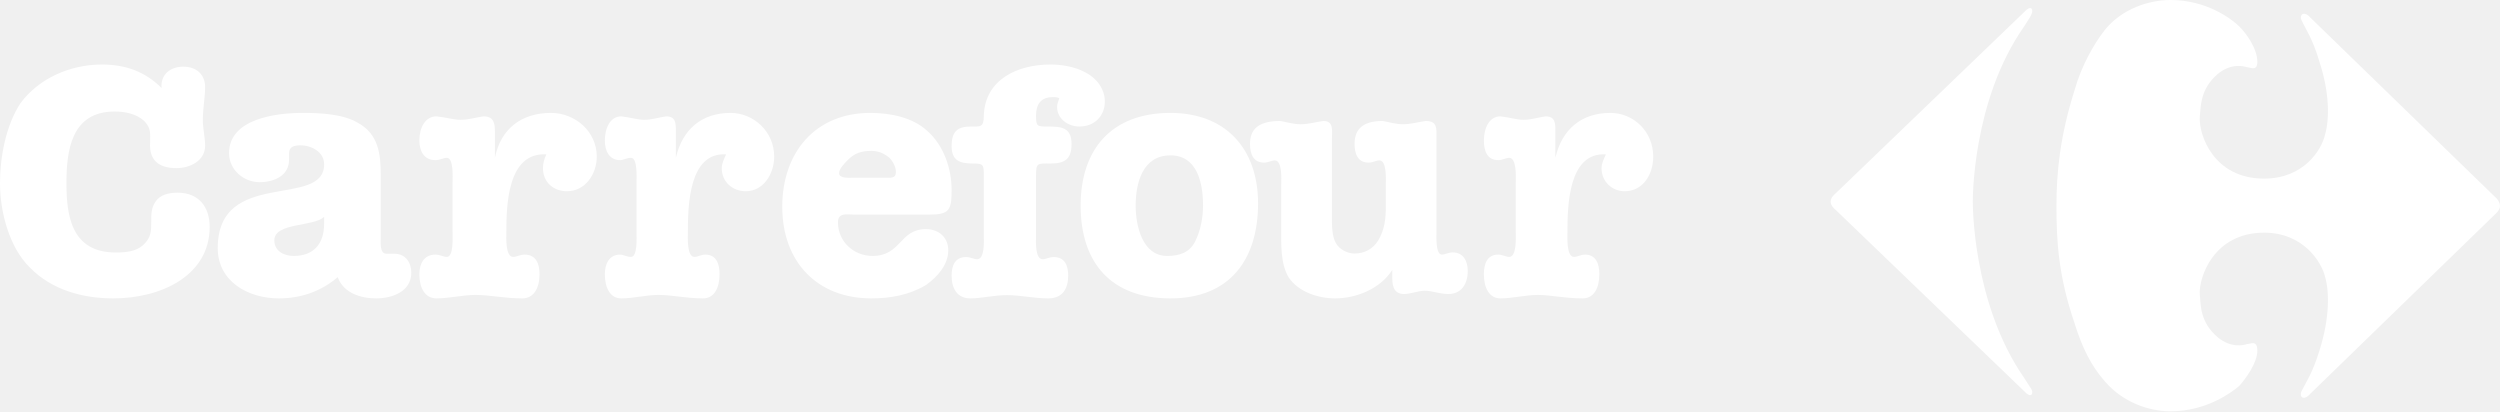
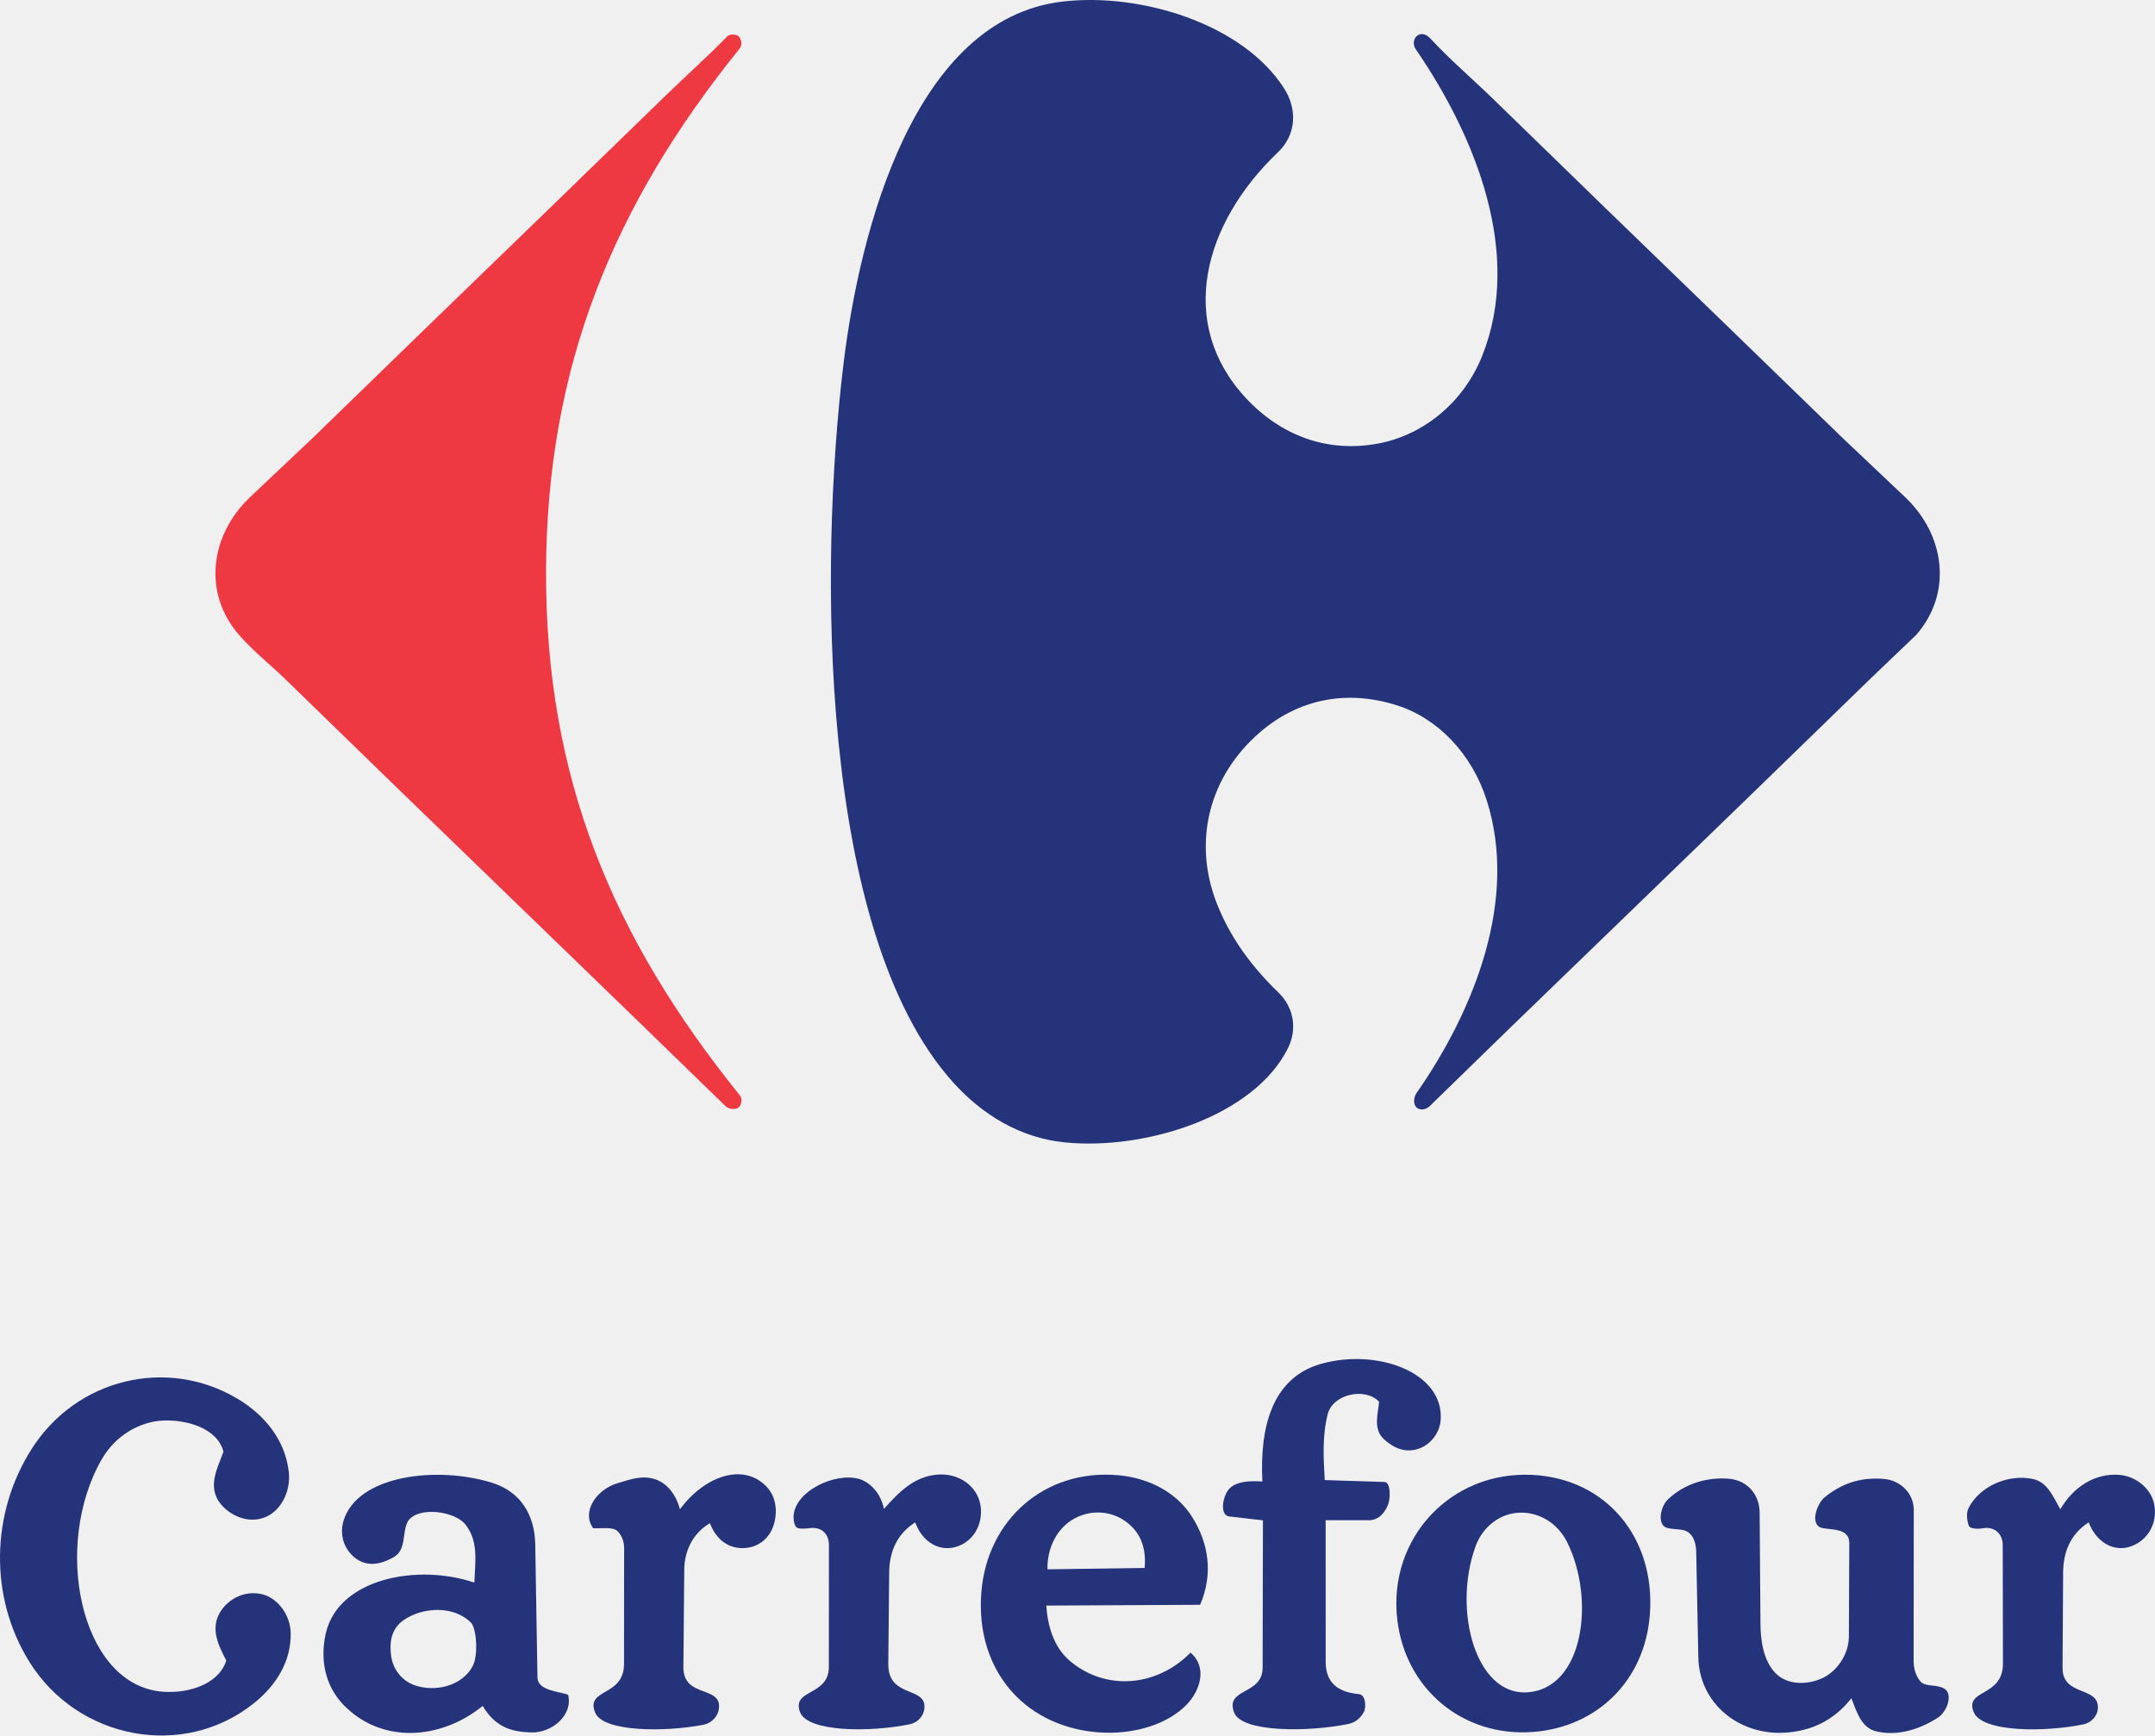
- <svg xmlns="http://www.w3.org/2000/svg" width="310" height="51" viewBox="0 0 310 51" fill="none">
-   <path fill-rule="evenodd" clip-rule="evenodd" d="M22.735 8.266C24.439 8.266 25.434 9.327 25.434 10.783C25.434 12.107 25.15 13.43 25.15 14.888C25.15 15.949 25.434 17.007 25.434 18.066C25.434 19.921 23.587 20.848 21.881 20.848C19.607 20.848 18.471 19.787 18.614 17.67C18.614 16.478 18.755 15.949 17.903 15.021C16.908 14.094 15.486 13.829 14.207 13.829C8.808 13.829 8.24 18.73 8.24 22.702C8.24 26.674 8.808 31.31 14.349 31.31C15.628 31.31 16.907 31.175 17.759 30.381C18.753 29.456 18.753 28.662 18.753 27.468C18.753 26.542 18.753 25.748 19.321 24.951C19.89 24.159 20.884 23.892 22.02 23.892C24.721 23.892 26 25.748 26 28.129C26 34.222 19.891 37 14.065 37C10.228 37 6.391 35.94 3.692 33.161C1.136 30.646 0 26.276 0 22.701C0 19.523 0.711 15.549 2.558 12.768C4.832 9.723 8.668 8 12.646 8C15.629 8 18.046 8.927 20.034 10.913C19.893 9.325 21.029 8.265 22.735 8.265V8.266Z" fill="white" />
-   <path fill-rule="evenodd" clip-rule="evenodd" d="M35.841 19.82C35.841 21.761 34.017 22.591 32.191 22.591C30.225 22.591 28.403 21.067 28.403 18.988C28.403 14.693 34.297 14 37.526 14C39.772 14 42.579 14.139 44.403 15.247C46.93 16.633 47.21 19.127 47.21 21.621V29.52C47.21 30.072 47.069 31.46 47.912 31.46H48.895C50.3 31.46 51 32.569 51 33.815C51 36.169 48.613 37 46.649 37C44.685 37 42.579 36.31 41.877 34.367C39.772 36.169 37.245 37 34.58 37C30.79 37 27 34.924 27 30.767C27 20.792 40.194 25.916 40.194 20.376C40.194 18.852 38.65 18.021 37.247 18.021C36.545 18.021 35.844 18.161 35.844 18.991V19.824L35.841 19.82ZM40.192 26.886C38.929 28.132 34.017 27.579 34.017 29.797C34.017 31.18 35.28 31.737 36.402 31.737C38.929 31.737 40.192 30.213 40.192 27.717V26.886Z" fill="white" />
-   <path fill-rule="evenodd" clip-rule="evenodd" d="M56.119 22.57C56.119 21.999 56.26 19.571 55.409 19.571C54.983 19.571 54.558 19.856 53.989 19.856C52.571 19.856 52.002 18.712 52.002 17.427C52.002 15.855 52.712 14.428 54.13 14.428C55.408 14.569 56.259 14.855 57.11 14.855C58.103 14.855 58.955 14.569 59.948 14.428C61.226 14.428 61.368 15.284 61.368 16.284V19.571C62.078 15.999 64.632 14 68.323 14C71.302 14 74 16.286 74 19.427C74 21.57 72.58 23.714 70.309 23.714C68.605 23.714 67.328 22.57 67.328 20.857C67.328 20.286 67.47 19.713 67.754 19.143C62.928 18.858 62.787 25.431 62.787 28.857C62.787 29.43 62.646 31.858 63.638 31.858C64.062 31.858 64.489 31.571 65.056 31.571C66.476 31.571 66.901 32.715 66.901 33.999C66.901 35.716 66.191 37 64.773 37C62.501 37 60.799 36.572 58.955 36.572C57.393 36.572 55.691 37 54.129 37C52.708 37 52 35.716 52 33.999C52 32.715 52.567 31.571 53.987 31.571C54.555 31.571 54.981 31.858 55.408 31.858C56.259 31.858 56.118 29.43 56.118 28.857V22.572L56.119 22.57Z" fill="white" />
-   <path fill-rule="evenodd" clip-rule="evenodd" d="M78.93 22.57C78.93 21.999 79.065 19.571 78.253 19.571C77.711 19.571 77.304 19.856 76.899 19.856C75.543 19.856 75.002 18.712 75.002 17.427C75.002 15.855 75.679 14.428 77.035 14.428C78.253 14.569 79.067 14.855 79.879 14.855C80.828 14.855 81.64 14.569 82.589 14.428C83.808 14.428 83.808 15.284 83.808 16.284V19.571C84.62 15.999 87.059 14 90.581 14C93.425 14 96 16.286 96 19.427C96 21.57 94.646 23.714 92.478 23.714C90.853 23.714 89.498 22.57 89.498 20.857C89.498 20.286 89.769 19.713 90.039 19.143C85.433 18.858 85.296 25.431 85.296 28.857C85.296 29.43 85.16 31.858 86.109 31.858C86.516 31.858 86.923 31.571 87.464 31.571C88.82 31.571 89.225 32.715 89.225 33.999C89.225 35.716 88.548 37 87.194 37C85.026 37 83.399 36.572 81.64 36.572C80.15 36.572 78.525 37 77.033 37C75.678 37 75 35.716 75 33.999C75 32.715 75.542 31.571 76.897 31.571C77.302 31.571 77.711 31.858 78.251 31.858C79.064 31.858 78.929 29.43 78.929 28.857V22.572L78.93 22.57Z" fill="white" />
-   <path fill-rule="evenodd" clip-rule="evenodd" d="M105.842 26.607C105.013 26.607 103.907 26.328 103.907 27.579C103.907 29.934 105.841 31.736 108.191 31.736C111.783 31.736 111.507 28.41 114.824 28.41C116.341 28.41 117.585 29.378 117.585 31.043C117.585 32.846 116.204 34.367 114.824 35.338C112.75 36.584 110.402 37 108.052 37C101.283 37 97 32.428 97 25.64C97 18.852 101.145 14 107.915 14C110.402 14 113.165 14.554 114.961 16.217C117.033 18.018 118 20.929 118 23.561C118 26.055 117.724 26.609 115.237 26.609H105.842V26.607ZM109.709 22.035C110.4 22.035 111.092 22.172 111.092 21.342C111.092 20.648 110.676 19.957 110.261 19.541C109.57 18.987 108.881 18.71 108.051 18.71C106.807 18.71 105.979 18.987 105.15 19.819C104.737 20.234 104.044 20.927 104.044 21.481C104.044 22.174 105.425 22.035 105.84 22.035H109.707H109.709Z" fill="white" />
-   <path fill-rule="evenodd" clip-rule="evenodd" d="M128.464 29.312C128.464 29.853 128.326 32.145 129.29 32.145C129.703 32.145 130.117 31.874 130.667 31.874C132.045 31.874 132.457 32.954 132.457 34.167C132.457 35.788 131.768 37 129.978 37C128.189 37 126.536 36.596 124.883 36.596C123.23 36.596 121.718 37 120.34 37C118.689 37 118 35.788 118 34.167C118 32.954 118.412 31.874 119.79 31.874C120.34 31.874 120.754 32.145 121.167 32.145C122.131 32.145 121.993 29.853 121.993 29.312V21.894C121.993 20.41 121.993 20.276 120.615 20.276C118.964 20.276 118 19.872 118 18.118C118 16.363 118.689 15.69 120.34 15.69C121.581 15.69 121.993 15.823 121.993 14.34C122.13 9.889 126.122 8 130.252 8C131.63 8 133.282 8.27 134.522 8.944C135.898 9.619 137 10.967 137 12.587C137 14.34 135.761 15.69 133.834 15.69C132.457 15.69 131.081 14.745 131.081 13.261C131.081 12.858 131.218 12.587 131.356 12.183C131.081 12.047 130.944 12.047 130.53 12.047C129.016 12.047 128.466 12.992 128.466 14.34C128.466 15.688 128.602 15.69 129.98 15.69C131.633 15.69 132.872 15.823 132.872 17.848C132.872 19.737 132.045 20.276 130.255 20.276C128.604 20.276 128.466 20.142 128.466 21.894V29.312H128.464Z" fill="white" />
-   <path fill-rule="evenodd" clip-rule="evenodd" d="M156 25.226C156 32.153 152.52 37 145.14 37C137.76 37 134 32.569 134 25.499C134 18.43 137.898 14 145.14 14C151.963 14 156 18.433 156 25.224V25.226ZM145.138 19.267C141.657 19.267 140.822 22.731 140.822 25.501C140.822 27.997 141.658 31.738 144.72 31.738C146.252 31.738 147.505 31.323 148.202 29.935C148.898 28.549 149.177 26.887 149.177 25.499C149.177 22.73 148.48 19.265 145.138 19.265V19.267Z" fill="white" />
-   <path fill-rule="evenodd" clip-rule="evenodd" d="M158.877 22.742C158.877 22.199 159.011 19.89 158.075 19.89C157.675 19.89 157.273 20.162 156.739 20.162C155.402 20.162 155 19.074 155 17.852C155 16.358 155.669 15 158.744 15C159.545 15.135 160.347 15.406 161.283 15.406C162.219 15.406 163.153 15.135 164.091 15C165.427 15 165.158 16.223 165.158 17.309V27.089C165.158 27.904 165.158 29.398 165.692 30.212C166.092 30.892 167.031 31.438 167.966 31.438C169.167 31.438 170.238 30.894 170.905 29.806C171.708 28.45 171.842 27.091 171.842 25.595V22.742C171.842 22.199 171.975 19.89 171.039 19.89C170.639 19.89 170.237 20.162 169.703 20.162C168.367 20.162 167.966 19.074 167.966 17.852C167.966 16.358 168.633 15 171.441 15C172.242 15.135 173.044 15.406 173.98 15.406C174.916 15.406 175.85 15.135 176.786 15C178.256 15 178.123 15.951 178.123 17.037V28.717C178.123 29.261 177.989 31.57 178.791 31.57C179.194 31.57 179.594 31.297 180.127 31.297C181.464 31.297 182 32.384 182 33.605C182 35.238 181.197 36.459 179.594 36.459C178.525 36.459 177.589 36.052 176.653 36.052C175.85 36.052 174.914 36.459 174.112 36.459C172.642 36.459 172.642 35.099 172.642 34.285V33.47C171.172 35.779 168.231 37 165.558 37C163.419 37 161.012 36.185 159.808 34.418C158.739 32.654 158.872 30.207 158.872 28.172V22.737L158.877 22.742Z" fill="white" />
-   <path fill-rule="evenodd" clip-rule="evenodd" d="M187.958 22.57C187.958 21.999 188.095 19.571 187.14 19.571C186.732 19.571 186.322 19.856 185.777 19.856C184.415 19.856 184.003 18.712 184.003 17.427C184.003 15.855 184.685 14.428 186.048 14.428C187.276 14.569 188.093 14.855 188.913 14.855C189.867 14.855 190.685 14.569 191.638 14.428C192.865 14.428 192.865 15.284 192.865 16.284V19.571C193.683 15.999 196.138 14 199.683 14C202.545 14 205 16.286 205 19.427C205 21.57 203.771 23.714 201.453 23.714C199.954 23.714 198.591 22.57 198.591 20.857C198.591 20.286 198.863 19.713 199.136 19.143C194.499 18.858 194.362 25.431 194.362 28.857C194.362 29.43 194.227 31.858 195.181 31.858C195.589 31.858 195.999 31.571 196.544 31.571C197.907 31.571 198.318 32.715 198.318 33.999C198.318 35.716 197.636 37 196.273 37C193.954 37 192.319 36.572 190.682 36.572C189.182 36.572 187.545 37 186.045 37C184.682 37 184 35.716 184 33.999C184 32.715 184.411 31.571 185.774 31.571C186.319 31.571 186.729 31.858 187.137 31.858C188.092 31.858 187.955 29.43 187.955 28.857V22.572L187.958 22.57Z" fill="white" />
-   <path fill-rule="evenodd" clip-rule="evenodd" d="M310 25.568C310 25.977 309.581 26.388 309.581 26.388L286.488 48.814C285.648 49.768 285.09 49.223 285.369 48.539C285.929 47.444 286.768 46.215 287.609 43.48C288.867 39.514 288.867 36.231 288.308 34.318C287.889 32.542 285.648 28.851 280.75 28.851C274.453 28.851 272.632 34.457 272.773 36.506C272.913 37.874 272.773 39.925 275.011 41.837C276.691 43.206 278.23 42.797 278.651 42.661C279.069 42.661 279.91 42.111 279.91 43.48C279.91 44.984 278.512 46.899 277.671 47.853C276.691 48.676 273.612 51 269.134 51C266.474 51 263.257 49.905 261.017 47.308C259.337 45.394 258.216 43.206 257.238 40.062C255.28 34.316 255 30.08 255 25.566C255 21.465 255.419 16.954 257.238 11.211C258.079 8.204 259.618 5.467 261.017 3.692C263.116 1.093 266.474 0 269.134 0C273.614 0 276.691 2.324 277.671 3.281C278.512 4.103 279.91 6.016 279.91 7.657C279.91 8.888 279.069 8.341 278.651 8.341C278.23 8.205 276.691 7.794 275.011 9.161C272.773 11.075 272.913 13.262 272.773 14.492C272.632 16.68 274.453 22.149 280.75 22.149C285.648 22.149 287.887 18.593 288.308 16.68C288.867 14.766 288.867 11.485 287.609 7.655C286.768 4.783 285.929 3.69 285.369 2.46C285.09 1.913 285.648 1.229 286.488 2.186L309.581 24.609C309.581 24.609 310 25.02 310 25.565V25.568Z" fill="white" />
-   <path fill-rule="evenodd" clip-rule="evenodd" d="M227 24.999C227 25.542 227.541 25.95 227.541 25.95L251.274 48.772C251.952 49.314 252.089 48.772 251.952 48.366C251.816 48.093 251.68 47.958 251.003 46.872C244.493 37.498 244.629 25 244.629 25C244.629 25 244.493 12.502 251.003 3.266C251.68 2.178 251.816 2.043 251.952 1.637C252.089 1.228 251.952 0.685 251.274 1.228L227.541 24.051C227.541 24.051 227 24.459 227 25.002V24.999Z" fill="white" />
+ <svg xmlns="http://www.w3.org/2000/svg" id="Camada_1" data-name="Camada 1" viewBox="0 0 887.87 715.06">
+   <defs>
+     <style>
+       .cls-1 {
+         fill: #ee3842;
+       }
+ 
+       .cls-2 {
+         fill: #25347a;
+       }
+     </style>
+   </defs>
+   <path class="cls-2" d="M672.96,374.36l-51.37,49.69-32.51,31.67c-1.59,1.55-3.94,1.87-5.4.64-1.23-1.04-1.58-3.82-.01-6.08,24.16-34.67,41.75-79.96,28.9-120.43-6.14-19.33-20.18-33.82-36.78-39.16-21.15-6.81-40.98-2.49-56.66,11.01-20.71,17.83-27.85,44.48-17.93,70.2,5.47,14.17,14.41,26.32,25.44,36.95,6.36,6.12,7.98,15.01,3.98,23.06-13.99,28.11-58.86,42.11-91.99,38.77-18.3-1.85-33.94-11.34-46.06-24.85-55.55-61.93-55.07-213.39-45.06-295.78,6.77-55.77,29.32-142.3,90.29-149.41,32.12-3.75,74.14,9.09,91.24,35.74,5.62,8.76,4.97,19.23-2.5,26.34-30.59,29.13-42,70.33-13.25,101.27,14.32,15.4,33.4,22.68,54.46,18.77,18.46-3.43,35.16-16.68,42.94-36.18,16.65-41.75-2.36-89.81-27.4-126.31-1.39-2.02-.73-4.26.2-5.21,1.72-1.78,4.1-1.06,5.73.7,8.36,9.02,17.2,16.5,25.98,25.03l47.51,46.19,50.96,49.33,45.89,44.53,25.35,23.99c16.35,15.47,19.76,39.36,4.57,56.77l-18.46,17.65-47.5,46.17-50.56,48.94Z" />
+   <path class="cls-1" d="M215.83,375.18l-51.38-49.74-46.67-45.38c-6.47-6.29-13.43-11.73-19.29-18.45-15.17-17.4-11.77-41.35,4.55-56.78l26.21-24.78,45.88-44.56,51.79-50.14,47.52-46.15c8.52-8.27,16.92-15.73,25.19-24.2,1.25-1.28,4.06-.76,4.77.02.88.96,1.75,3.24.21,5.15-51.84,64.23-79.31,130.91-79.63,214.81-.33,85.23,27.3,151.2,79.8,216.27,1.45,1.8.42,4.43-.59,5.14-1.16.81-3.78.82-5.35-.71l-32.52-31.61-50.5-48.91Z" />
+   <path class="cls-2" d="M41.89,601.28c-20.21,35.31-9.07,91.41,23.59,95.57,10.48,1.34,24.34-2.17,27.76-12.66-3.07-5.93-6.9-13.2-2.34-20.29,3.26-5.07,10.01-8.95,17.53-6.92,5.81,1.57,11.14,8.14,11.33,15.72.29,11.53-5.75,21.53-15.14,29.06-28.98,23.23-72.49,15.1-92.5-17.02-16.7-26.81-15.92-61.37.97-87.82,18.45-28.89,55.53-37.88,84.57-20.73,11.39,6.73,19.84,17.15,21.32,30.25.9,8.02-3.19,15.81-9.32,18.51-7.22,3.17-14.74-.51-18.6-5.11-6-7.15-1.29-15.22,1.01-21.72-2.55-9.88-15.66-13.35-25.2-12.81-9.43.54-19.33,6.13-24.97,15.99Z" />
+   <path class="cls-2" d="M788.41,684.14c0,3.92,1.21,6.74,2.82,8.66,1.88,2.24,6.59,1.17,9.65,2.83,4.05,2.21,1.34,9.7-2.57,12.17-7.43,4.69-16.38,7.64-25.27,5.56-5.98-1.4-7.89-7.49-10.25-13.66-7.17,9.15-16.57,13.63-27.72,14.21-18.88.99-34.97-12.28-35.35-31.03l-.87-43.38c-.07-3.44-1.01-6.25-2.83-7.83-2.29-1.99-5.56-1.28-9.01-2.1-4.44-1.06-2.98-8.76.15-11.76,6.69-6.39,15.98-9.32,25.17-8.54,7.54.64,12.59,6.45,12.65,13.95l.34,45.95c.05,6.93,1.26,14.98,6.03,20.03,5.09,5.39,13.78,5.04,19.88,2.03,5.57-2.75,10.48-9.47,10.52-16.96l.17-38.56c.03-6.44-8.2-5.21-11.81-6.31-4.47-1.9-1.35-10.03,1.62-12.45,7.22-5.92,15.14-8.41,24.57-7.59,6.52.57,12.19,5.78,12.18,12.8l-.06,61.98Z" />
+   <path class="cls-2" d="M546.18,684.58c0,9.44,5.75,12.67,13.76,13.44,2.74.27,3.04,5.45,1.96,7.38s-2.92,4.18-6.26,4.88c-16.44,3.43-44,3.57-47.17-4.66-3.92-10.2,11.72-7.1,11.74-18.45l.13-60.76-13.89-1.6c-4.26-.49-2.61-9.22.44-11.83,2.91-2.5,7.41-2.95,13.22-2.57-1.15-21.95,3.83-42.64,23.96-48.41,23.35-6.69,50.92,3.53,49.49,23.05-.42,5.76-4.51,9.93-7.91,11.4-6.42,2.78-11.53.07-15.39-3.4-4.76-4.28-2.4-10.8-2.08-15.49-5.47-5.99-19.03-3.39-21.18,5.19-2.27,9.05-1.71,17.94-1.2,27.07l24.57.78c2.73.09,2.49,6.9,1.52,9.34-1.07,2.72-3.47,6.43-7.91,6.43h-17.81s.02,58.19.02,58.19Z" />
+   <path class="cls-2" d="M281.55,686.83c-.12,13.19,16.28,7.32,14.59,17.52-.44,2.63-2.64,5.58-6.48,6.32-15.57,3-41.13,3-44.43-5-4.18-10.14,11.85-6.38,11.87-20.11l.04-47.73c0-3.17-1.29-5.57-2.76-6.99-1.93-1.86-6.89-1.01-10-1.18-4.93-6.84,1.44-16.02,10.05-18.55,5.48-1.61,10.43-3.57,16.11-1.4,4.2,1.61,7.83,5.69,9.61,12.13,10.23-13.82,26.1-19.21,35.59-9.4,3.75,3.87,4.75,9.69,3.2,15.28-1.75,6.31-6.65,9.85-12.3,10.12-6.26.3-11.43-3.2-14.16-10.24-6.89,4.03-10.49,11.2-10.56,19.18l-.36,40.05Z" />
+   <path class="cls-2" d="M849.79,687.21c-.07,12.1,15.48,7.26,14.52,17.04-.25,2.56-2.46,5.51-5.92,6.22-15.88,3.28-41.93,3.36-45.26-5.15-3.73-9.52,12.13-5.89,12.1-19.96l-.1-48.82c0-4.43-3.27-7.67-8.01-6.88-2.19.37-5.45.38-5.99-1.1-.58-1.6-1.21-4.95-.08-7.19,4.55-9.02,16.33-14.13,26.44-12.01,6.04,1.27,8.22,6.97,11.37,12.5,5.12-8.85,13.93-14.97,24.22-14.19,7.28.55,13.05,5.88,14.38,11.73,1.59,6.97-1.64,14.51-8.77,17.46-7.77,3.21-15.16-1.66-18.14-9.63-7.6,4.9-10.48,12.42-10.53,20.52l-.24,39.47Z" />
+   <path class="cls-2" d="M365.98,685.56c-.14,14.46,16.21,8.94,14.83,18.67-.39,2.72-2.5,5.47-6,6.2-16.13,3.35-42.16,3.3-45.21-5.06-3.49-9.58,11.89-6.4,11.89-18.57l.03-50.26c0-4.48-3-7.53-7.83-6.92-1.51.19-4.37.43-5.35-.19-1.25-.79-1.7-4.16-1.15-6.48,2.42-10.34,19.92-17.11,28.53-12.92,3.82,1.86,7.21,5.81,8.48,11.65,6.1-6.81,12.36-13.39,22.15-14.12,7.84-.59,14.92,3.73,17.11,10.57,2.2,6.86-.58,15.57-8.14,18.7-7.88,3.27-15.4-1.48-18.23-9.58-7.64,4.77-10.66,12.32-10.74,20.5l-.37,37.8Z" />
+   <path class="cls-2" d="M234.04,698.28c-3.46-1.41-12.52-1.55-12.61-7.16l-.91-54.83c-.2-12.11-6.07-21.74-17.81-25.37-22.78-7.04-55.29-3.11-61.12,15.49-2.06,6.59.68,12.92,5.65,16.14,4.79,3.11,10.21,1.73,14.87-.9,5.56-3.14,3.38-10.3,5.99-14.93,4.22-6.22,19.32-4.11,23.65,1.39,5.42,6.88,4.06,14.77,3.69,23.96-23.3-7.94-56.09-1.81-61.23,21.01-2.38,10.58-.36,21.3,7.17,29.2,15.46,16.22,39.96,14.85,57.5.59,5.26,8.82,11.78,10.67,19.93,10.93,8.79.27,17.39-7.35,15.25-15.53ZM194.82,686.34c-4.49,8.62-15.96,10.95-24.2,7.93-5.77-2.12-8.74-7.26-9.4-11.49-.91-5.88-.15-11.63,5.11-15.28,7.8-5.42,20.92-6.15,28.01,1.38,2.26,3.7,2.52,13.54.47,17.46Z" />
+   <path class="cls-2" d="M631.41,607.69c-33.68-1.74-59.66,26.16-55.72,59.65,3.36,28.58,26.98,48.36,55.77,46.27,26.48-1.92,46.26-21.12,48.3-48.47,2.34-31.32-17.78-55.88-48.35-57.45ZM628.92,697.29c-20.67,1.05-30.47-33.23-21.12-59.83,2.97-8.46,10.19-13.82,17.99-14.2,8.08-.4,15.89,4.15,19.85,12.08,11.75,23.53,6.91,60.75-16.72,61.95Z" />
+   <path class="cls-2" d="M490.49,680.93c-13.75,13.97-34.64,15.96-49.52,3.55-7.1-5.92-9.34-15-9.9-22.95l63.39-.32c5.51-12.83,3.5-25.48-3.39-36.34-6.29-9.9-17.59-15.94-30.49-17.06-30.05-2.6-53.85,18.25-56.26,48.21-1.29,16.07,3.12,31.39,14.16,42.67,19.75,20.19,55.17,19.1,70.24,3.84,6.06-6.14,8.66-15.78,1.79-21.59ZM444.11,624.94c6.6-2.95,14.12-2.12,19.69,1.94,5.09,3.72,8.66,9.48,7.8,19.14l-40.03.57c-.26-8.71,3.99-17.83,12.54-21.65Z" />
</svg>
